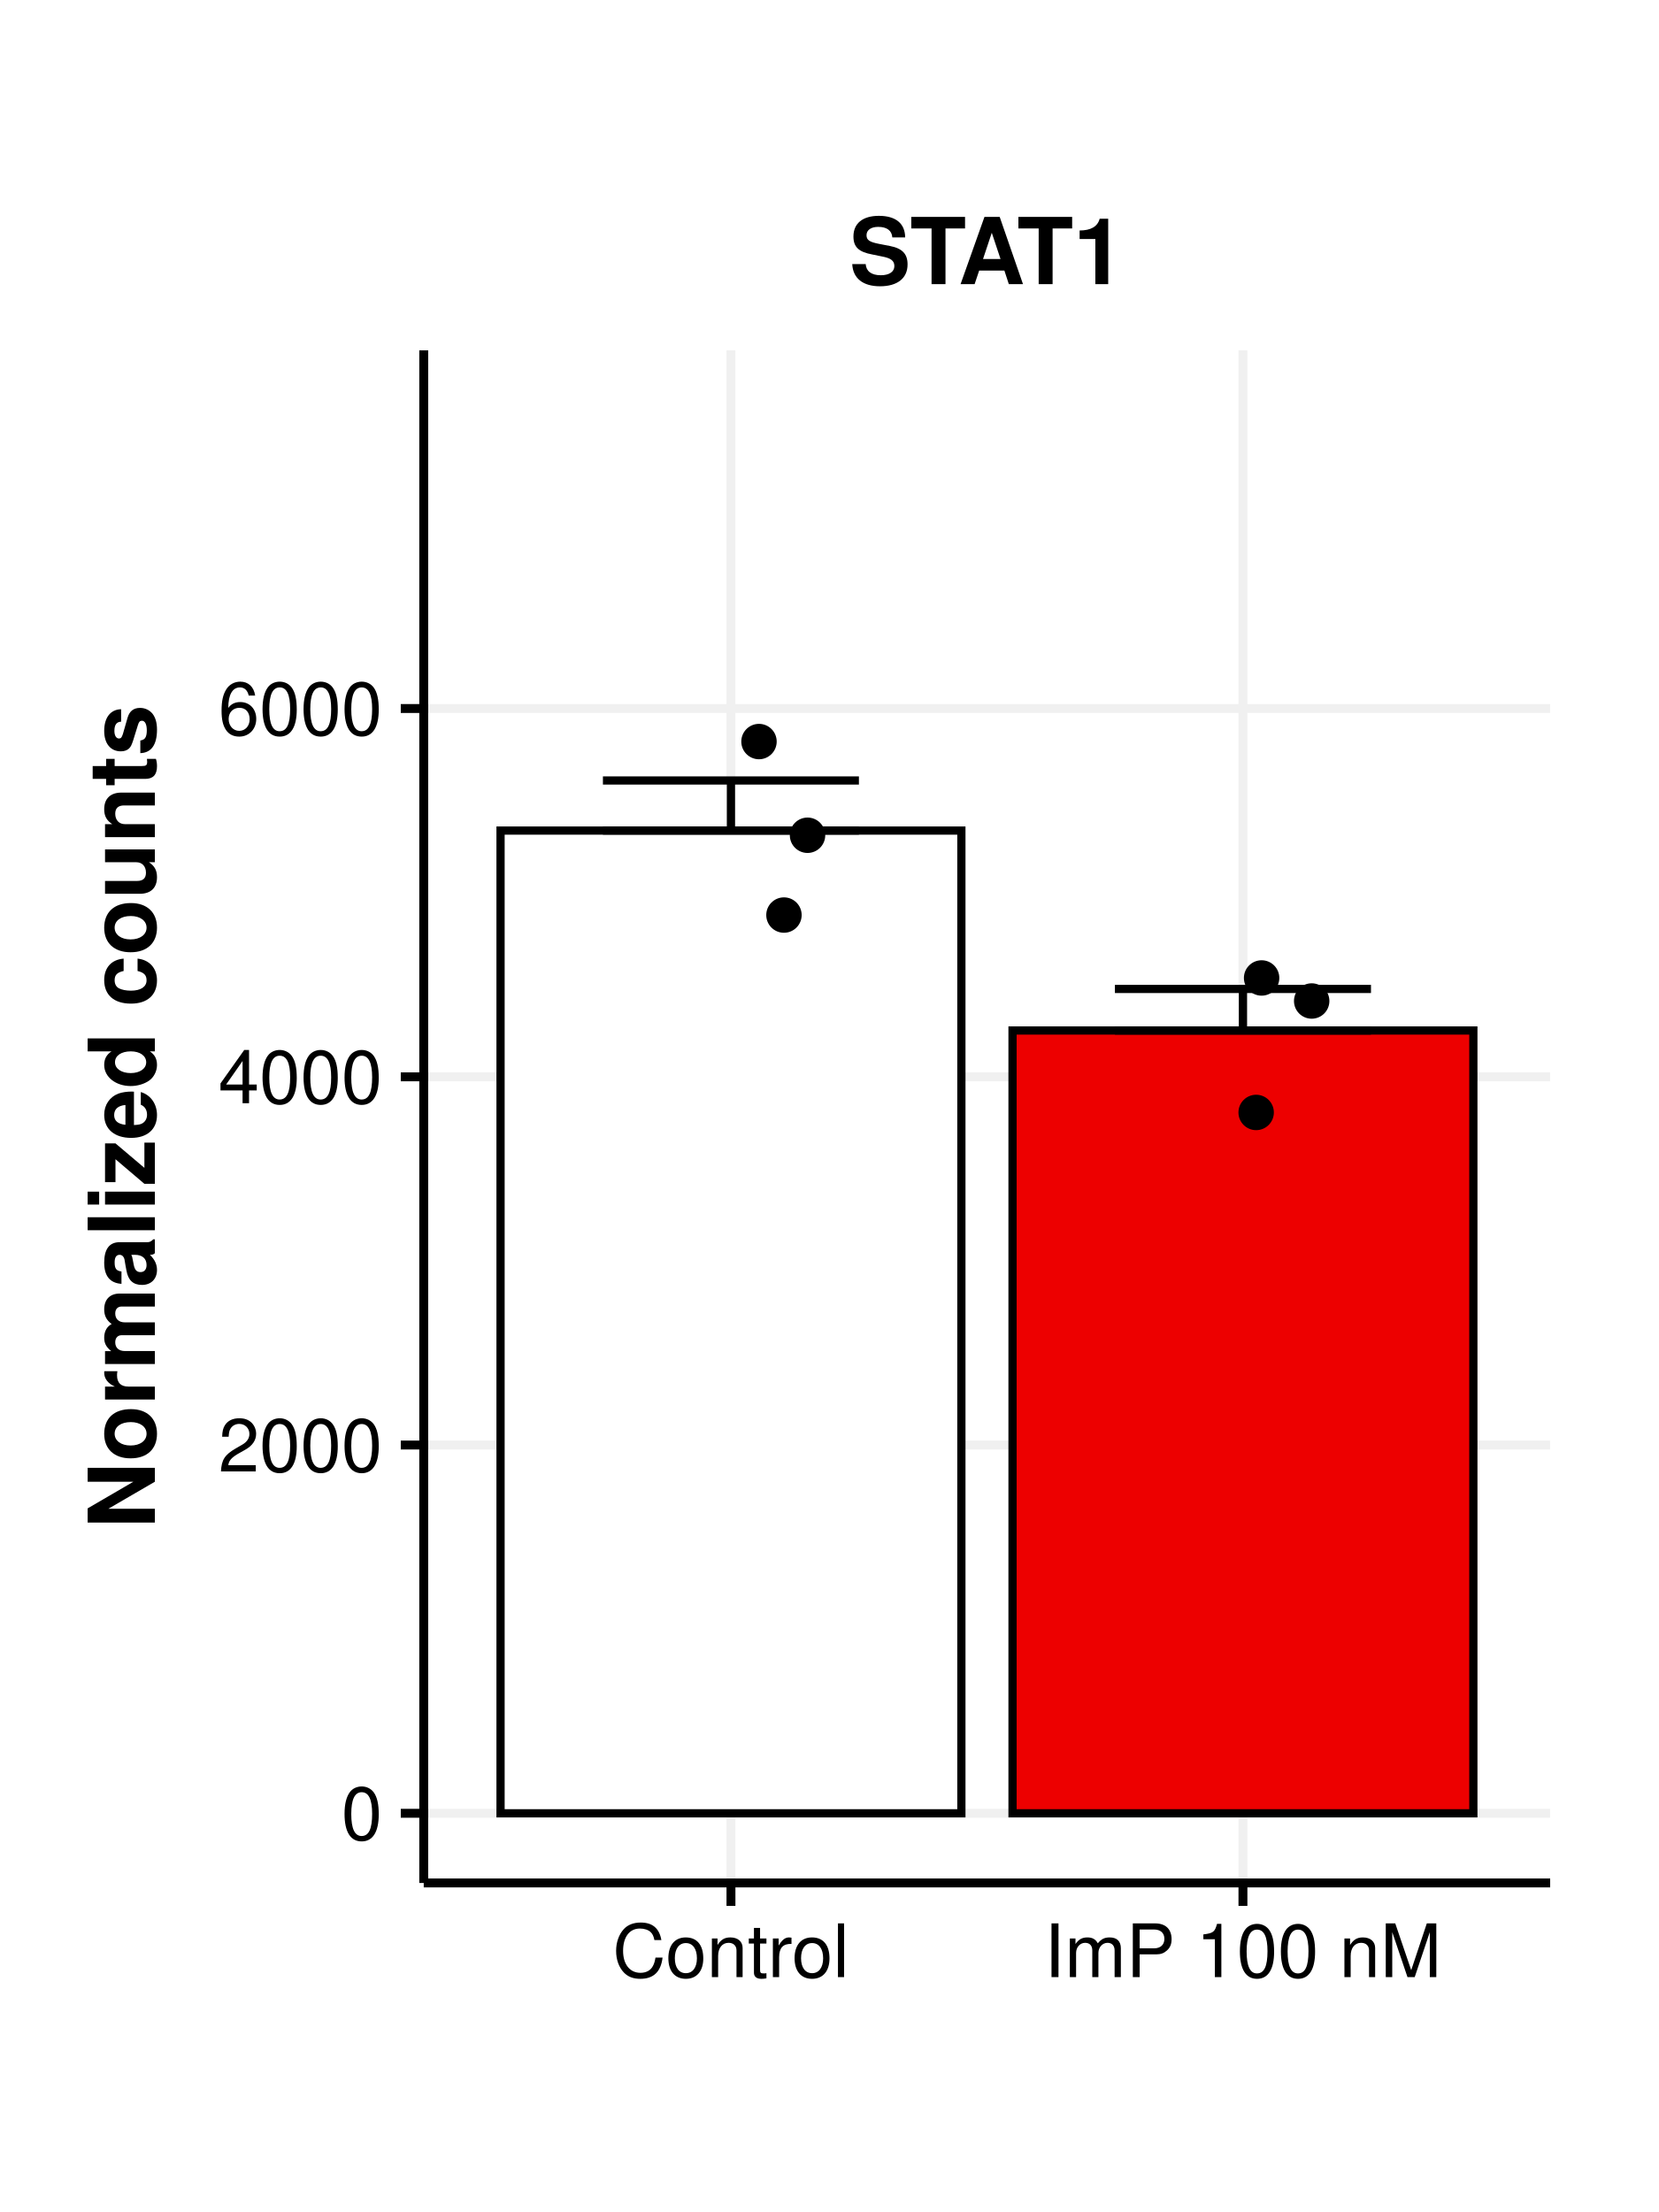
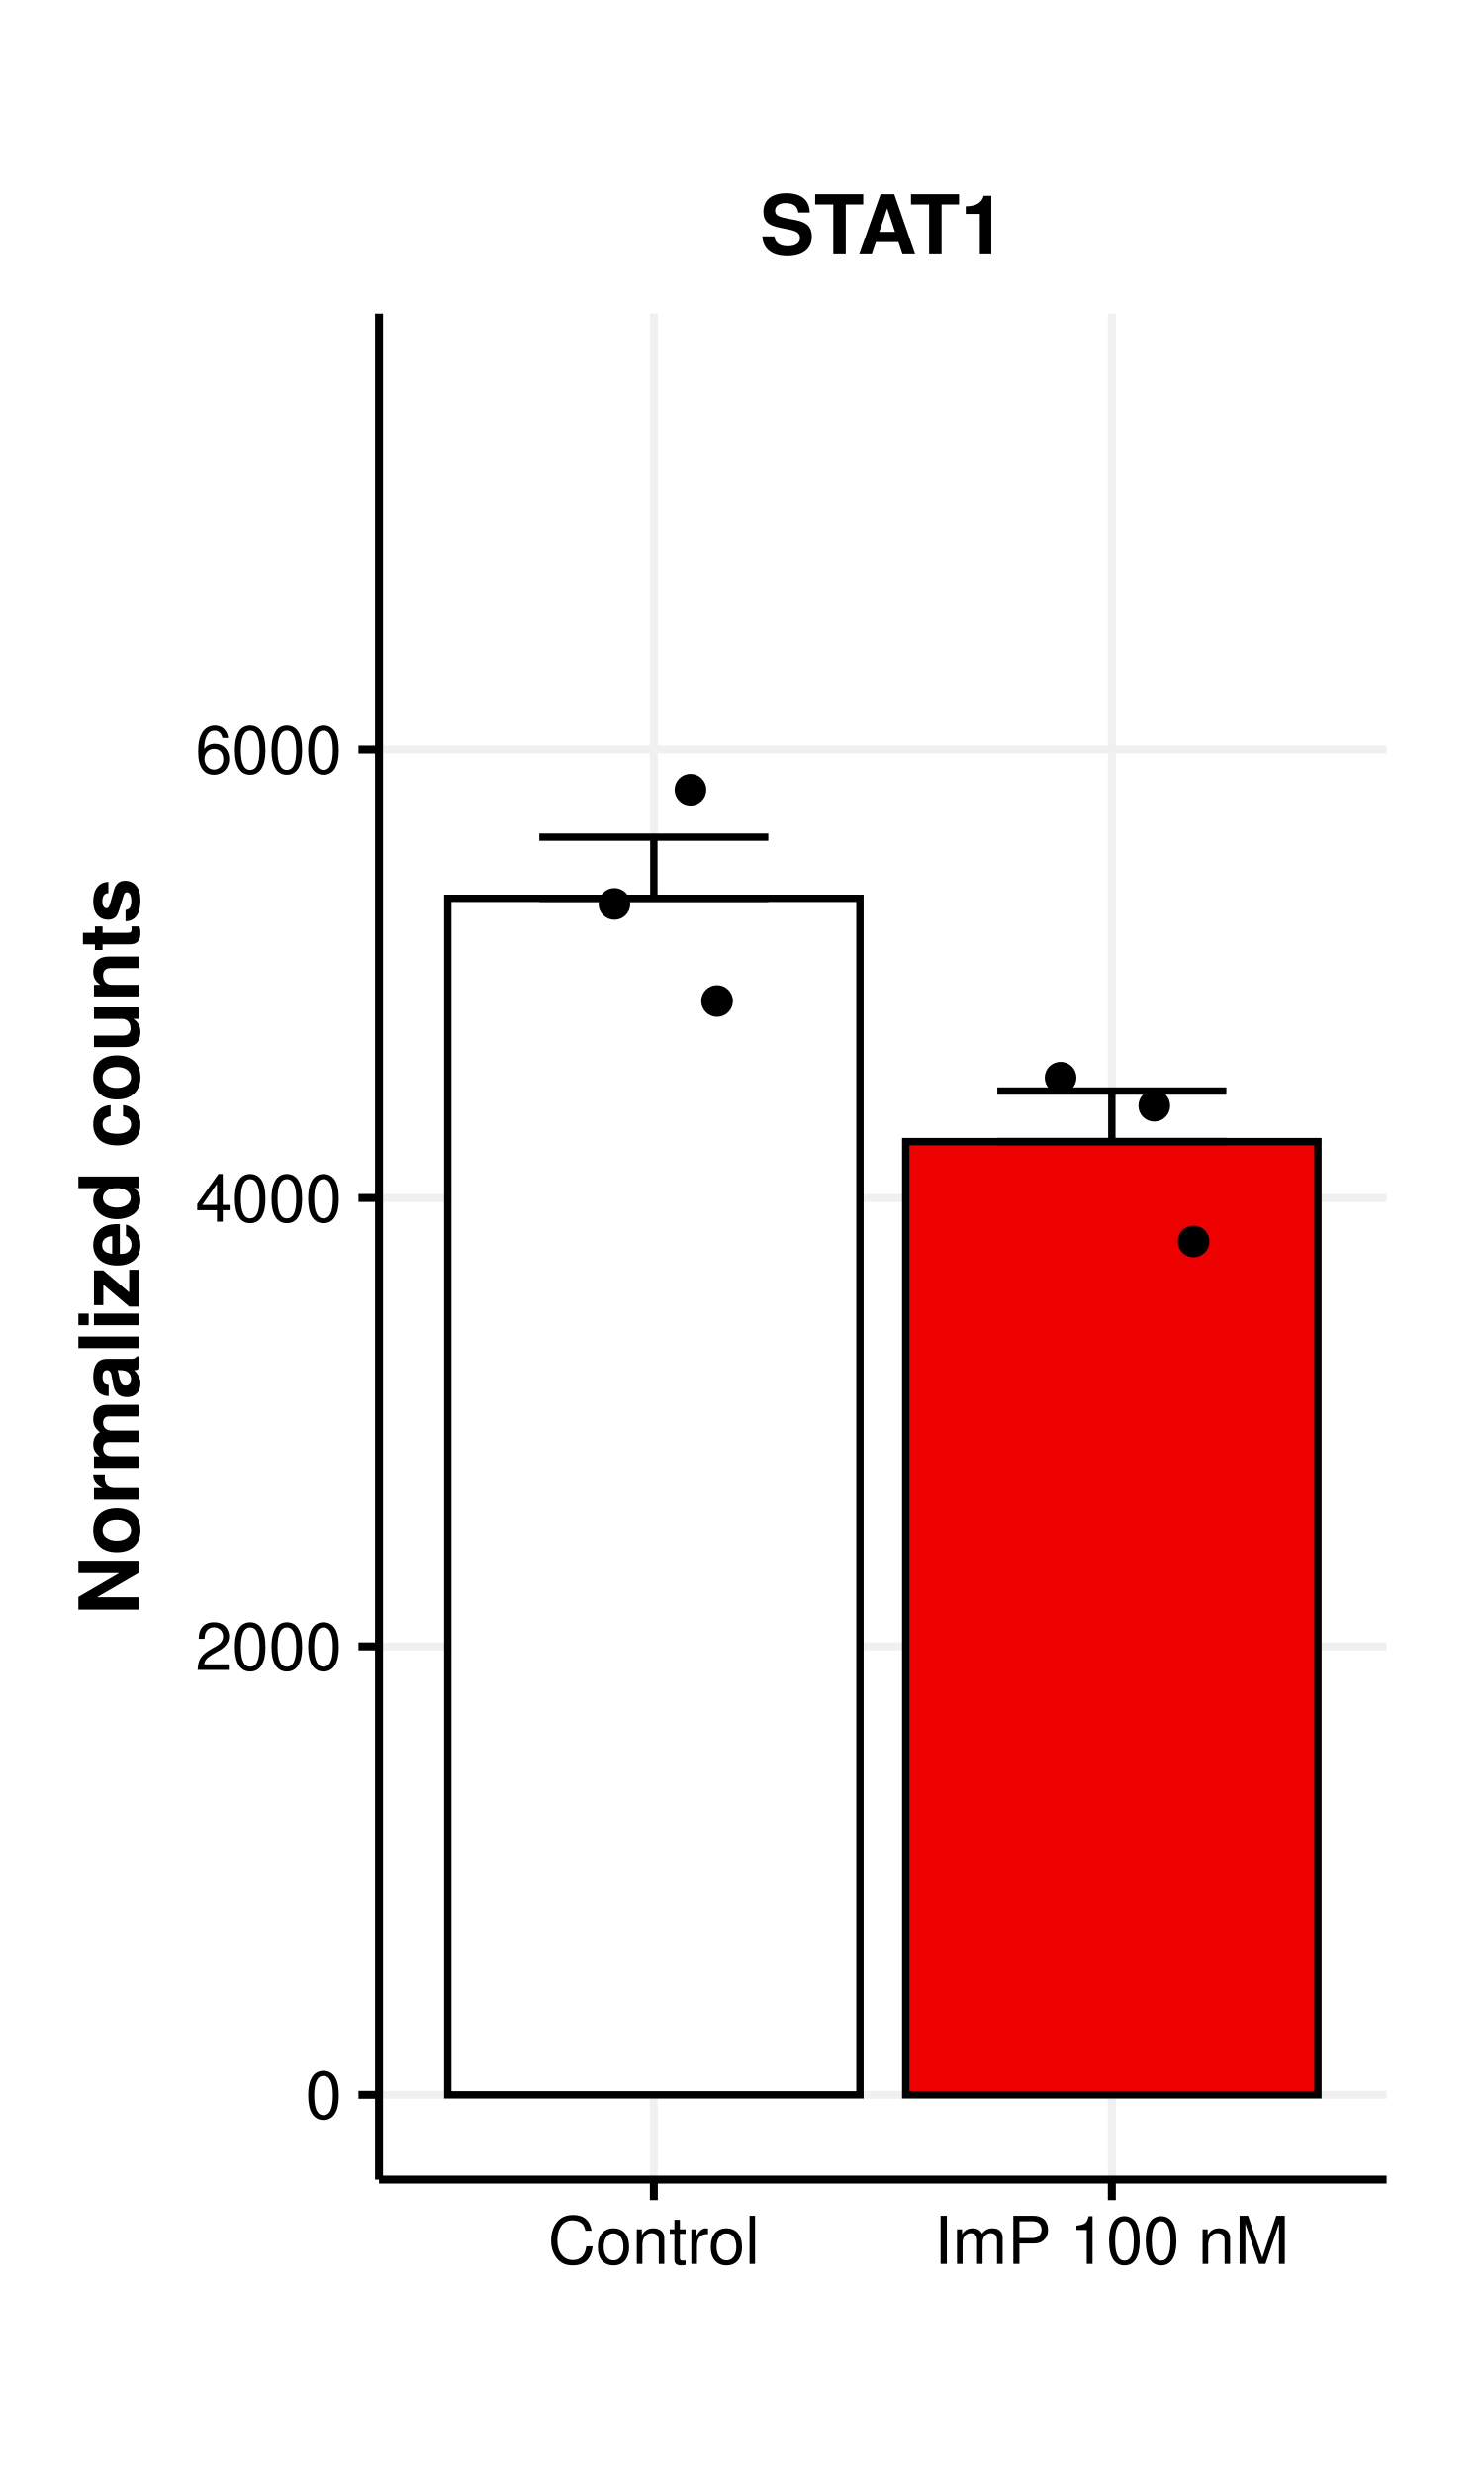
- <svg xmlns="http://www.w3.org/2000/svg" class="svglite" width="216.00pt" height="288.00pt" viewBox="0 0 216.00 288.00">
+ <svg xmlns="http://www.w3.org/2000/svg" class="svglite" width="216.00pt" height="360.00pt" viewBox="0 0 216.00 360.00">
  <defs>
    <style type="text/css">
    .svglite line, .svglite polyline, .svglite polygon, .svglite path, .svglite rect, .svglite circle {
      fill: none;
      stroke: #000000;
      stroke-linecap: round;
      stroke-linejoin: round;
      stroke-miterlimit: 10.00;
    }
    .svglite text {
      white-space: pre;
    }
  </style>
  </defs>
  <rect width="100%" height="100%" style="stroke: none; fill: #FFFFFF;" />
  <defs>
-     <clipPath id="cpMC4wMHwyMTYuMDB8MC4wMHwyODguMDA=">
-       <rect x="0.00" y="0.00" width="216.00" height="288.00" />
+     <clipPath id="cpMC4wMHwyMTYuMDB8MC4wMHwzNjAuMDA=">
+       <rect x="0.00" y="0.00" width="216.00" height="360.00" />
    </clipPath>
  </defs>
-   <g clip-path="url(#cpMC4wMHwyMTYuMDB8MC4wMHwyODguMDA=)">
-     <rect x="0.00" y="0.00" width="216.00" height="288.00" style="stroke-width: 1.16; stroke: none; fill: #FFFFFF;" />
+   <g clip-path="url(#cpMC4wMHwyMTYuMDB8MC4wMHwzNjAuMDA=)">
+     <rect x="0.00" y="0.00" width="216.00" height="360.00" style="stroke-width: 1.16; stroke: none; fill: #FFFFFF;" />
  </g>
  <defs>
-     <clipPath id="cpNTUuMTd8MjAxLjgzfDQ1LjYxfDI0NS4xNg==">
-       <rect x="55.17" y="45.61" width="146.65" height="199.55" />
+     <clipPath id="cpNTUuMTd8MjAxLjgzfDQ1LjYxfDMxNy4xNg==">
+       <rect x="55.17" y="45.61" width="146.65" height="271.55" />
    </clipPath>
  </defs>
-   <g clip-path="url(#cpNTUuMTd8MjAxLjgzfDQ1LjYxfDI0NS4xNg==)">
-     <rect x="55.17" y="45.61" width="146.65" height="199.55" style="stroke-width: 1.16; stroke: none; fill: #FFFFFF;" />
-     <polyline points="55.17,236.09 201.83,236.09 " style="stroke-width: 1.16; stroke: #F0F0F0; stroke-linecap: butt;" />
-     <polyline points="55.17,188.14 201.83,188.14 " style="stroke-width: 1.16; stroke: #F0F0F0; stroke-linecap: butt;" />
-     <polyline points="55.17,140.20 201.83,140.20 " style="stroke-width: 1.16; stroke: #F0F0F0; stroke-linecap: butt;" />
-     <polyline points="55.17,92.25 201.83,92.25 " style="stroke-width: 1.16; stroke: #F0F0F0; stroke-linecap: butt;" />
-     <polyline points="95.17,245.16 95.17,45.61 " style="stroke-width: 1.16; stroke: #F0F0F0; stroke-linecap: butt;" />
-     <polyline points="161.83,245.16 161.83,45.61 " style="stroke-width: 1.16; stroke: #F0F0F0; stroke-linecap: butt;" />
-     <rect x="65.17" y="108.14" width="60.00" height="127.95" style="stroke-width: 1.07; stroke-linecap: butt; stroke-linejoin: miter; fill: #FFFFFF;" />
-     <rect x="131.83" y="134.17" width="60.00" height="101.92" style="stroke-width: 1.07; stroke-linecap: butt; stroke-linejoin: miter; fill: #ED0000;" />
-     <polyline points="78.50,101.62 111.83,101.62 " style="stroke-width: 1.07; stroke-linecap: butt;" />
-     <polyline points="95.17,101.62 95.17,108.14 " style="stroke-width: 1.07; stroke-linecap: butt;" />
-     <polyline points="78.50,108.14 111.83,108.14 " style="stroke-width: 1.07; stroke-linecap: butt;" />
-     <polyline points="145.16,128.76 178.50,128.76 " style="stroke-width: 1.07; stroke-linecap: butt;" />
-     <polyline points="161.83,128.76 161.83,134.17 " style="stroke-width: 1.07; stroke-linecap: butt;" />
-     <polyline points="145.16,134.17 178.50,134.17 " style="stroke-width: 1.07; stroke-linecap: butt;" />
-     <circle cx="105.14" cy="108.75" r="1.95" style="stroke-width: 0.71; fill: #000000;" />
-     <circle cx="98.82" cy="96.55" r="1.95" style="stroke-width: 0.71; fill: #000000;" />
-     <circle cx="102.07" cy="119.14" r="1.95" style="stroke-width: 0.71; fill: #000000;" />
-     <circle cx="164.26" cy="127.33" r="1.95" style="stroke-width: 0.71; fill: #000000;" />
-     <circle cx="170.78" cy="130.33" r="1.95" style="stroke-width: 0.71; fill: #000000;" />
-     <circle cx="163.55" cy="144.84" r="1.95" style="stroke-width: 0.71; fill: #000000;" />
-     <rect x="55.17" y="45.61" width="146.65" height="199.55" style="stroke-width: 1.16; stroke: none;" />
+   <g clip-path="url(#cpNTUuMTd8MjAxLjgzfDQ1LjYxfDMxNy4xNg==)">
+     <rect x="55.17" y="45.61" width="146.65" height="271.55" style="stroke-width: 1.16; stroke: none; fill: #FFFFFF;" />
+     <polyline points="55.17,304.82 201.83,304.82 " style="stroke-width: 1.16; stroke: #F0F0F0; stroke-linecap: butt;" />
+     <polyline points="55.17,239.57 201.83,239.57 " style="stroke-width: 1.16; stroke: #F0F0F0; stroke-linecap: butt;" />
+     <polyline points="55.17,174.32 201.83,174.32 " style="stroke-width: 1.16; stroke: #F0F0F0; stroke-linecap: butt;" />
+     <polyline points="55.17,109.08 201.83,109.08 " style="stroke-width: 1.16; stroke: #F0F0F0; stroke-linecap: butt;" />
+     <polyline points="95.17,317.16 95.17,45.61 " style="stroke-width: 1.16; stroke: #F0F0F0; stroke-linecap: butt;" />
+     <polyline points="161.83,317.16 161.83,45.61 " style="stroke-width: 1.16; stroke: #F0F0F0; stroke-linecap: butt;" />
+     <rect x="65.17" y="130.71" width="60.00" height="174.11" style="stroke-width: 1.07; stroke-linecap: butt; stroke-linejoin: miter; fill: #FFFFFF;" />
+     <rect x="131.83" y="166.12" width="60.00" height="138.70" style="stroke-width: 1.07; stroke-linecap: butt; stroke-linejoin: miter; fill: #ED0000;" />
+     <polyline points="78.50,121.82 111.83,121.82 " style="stroke-width: 1.07; stroke-linecap: butt;" />
+     <polyline points="95.17,121.82 95.17,130.71 " style="stroke-width: 1.07; stroke-linecap: butt;" />
+     <polyline points="78.50,130.71 111.83,130.71 " style="stroke-width: 1.07; stroke-linecap: butt;" />
+     <polyline points="145.16,158.76 178.50,158.76 " style="stroke-width: 1.07; stroke-linecap: butt;" />
+     <polyline points="161.83,158.76 161.83,166.12 " style="stroke-width: 1.07; stroke-linecap: butt;" />
+     <polyline points="145.16,166.12 178.50,166.12 " style="stroke-width: 1.07; stroke-linecap: butt;" />
+     <circle cx="89.43" cy="131.53" r="1.95" style="stroke-width: 0.71; fill: #000000;" />
+     <circle cx="100.50" cy="114.92" r="1.95" style="stroke-width: 0.71; fill: #000000;" />
+     <circle cx="104.37" cy="145.66" r="1.95" style="stroke-width: 0.71; fill: #000000;" />
+     <circle cx="154.37" cy="156.82" r="1.95" style="stroke-width: 0.71; fill: #000000;" />
+     <circle cx="168.01" cy="160.90" r="1.95" style="stroke-width: 0.71; fill: #000000;" />
+     <circle cx="173.73" cy="180.65" r="1.95" style="stroke-width: 0.71; fill: #000000;" />
+     <rect x="55.17" y="45.61" width="146.65" height="271.55" style="stroke-width: 1.16; stroke: none;" />
  </g>
-   <g clip-path="url(#cpMC4wMHwyMTYuMDB8MC4wMHwyODguMDA=)">
-     <polyline points="55.17,245.16 55.17,45.61 " style="stroke-width: 1.16; stroke-linecap: butt;" />
-     <text x="49.79" y="239.53" text-anchor="end" style="font-size: 9.60px; font-family: &quot;Helvetica&quot;;" textLength="5.34px" lengthAdjust="spacingAndGlyphs">0</text>
-     <text x="49.79" y="191.59" text-anchor="end" style="font-size: 9.60px; font-family: &quot;Helvetica&quot;;" textLength="21.34px" lengthAdjust="spacingAndGlyphs">2000</text>
-     <text x="49.79" y="143.64" text-anchor="end" style="font-size: 9.60px; font-family: &quot;Helvetica&quot;;" textLength="21.34px" lengthAdjust="spacingAndGlyphs">4000</text>
-     <text x="49.79" y="95.69" text-anchor="end" style="font-size: 9.60px; font-family: &quot;Helvetica&quot;;" textLength="21.34px" lengthAdjust="spacingAndGlyphs">6000</text>
-     <polyline points="52.18,236.09 55.17,236.09 " style="stroke-width: 1.16; stroke-linecap: butt;" />
-     <polyline points="52.18,188.14 55.17,188.14 " style="stroke-width: 1.16; stroke-linecap: butt;" />
-     <polyline points="52.18,140.20 55.17,140.20 " style="stroke-width: 1.16; stroke-linecap: butt;" />
-     <polyline points="52.18,92.25 55.17,92.25 " style="stroke-width: 1.16; stroke-linecap: butt;" />
-     <polyline points="55.17,245.16 201.83,245.16 " style="stroke-width: 1.16; stroke-linecap: butt;" />
-     <polyline points="95.17,248.15 95.17,245.16 " style="stroke-width: 1.16; stroke-linecap: butt;" />
-     <polyline points="161.83,248.15 161.83,245.16 " style="stroke-width: 1.16; stroke-linecap: butt;" />
-     <text x="95.17" y="257.42" text-anchor="middle" style="font-size: 9.60px; font-family: &quot;Helvetica&quot;;" textLength="30.92px" lengthAdjust="spacingAndGlyphs">Control</text>
-     <text x="161.83" y="257.42" text-anchor="middle" style="font-size: 9.60px; font-family: &quot;Helvetica&quot;;" textLength="51.72px" lengthAdjust="spacingAndGlyphs">ImP 100 nM</text>
-     <text transform="translate(20.16,145.39) rotate(-90)" text-anchor="middle" style="font-size: 12.00px; font-weight: bold; font-family: &quot;Helvetica&quot;;" textLength="107.35px" lengthAdjust="spacingAndGlyphs">Normalized counts</text>
+   <g clip-path="url(#cpMC4wMHwyMTYuMDB8MC4wMHwzNjAuMDA=)">
+     <polyline points="55.17,317.16 55.17,45.61 " style="stroke-width: 1.16; stroke-linecap: butt;" />
+     <text x="49.79" y="308.26" text-anchor="end" style="font-size: 9.60px; font-family: &quot;Helvetica&quot;;" textLength="5.34px" lengthAdjust="spacingAndGlyphs">0</text>
+     <text x="49.79" y="243.01" text-anchor="end" style="font-size: 9.60px; font-family: &quot;Helvetica&quot;;" textLength="21.34px" lengthAdjust="spacingAndGlyphs">2000</text>
+     <text x="49.79" y="177.77" text-anchor="end" style="font-size: 9.60px; font-family: &quot;Helvetica&quot;;" textLength="21.34px" lengthAdjust="spacingAndGlyphs">4000</text>
+     <text x="49.79" y="112.52" text-anchor="end" style="font-size: 9.60px; font-family: &quot;Helvetica&quot;;" textLength="21.34px" lengthAdjust="spacingAndGlyphs">6000</text>
+     <polyline points="52.18,304.82 55.17,304.82 " style="stroke-width: 1.16; stroke-linecap: butt;" />
+     <polyline points="52.18,239.57 55.17,239.57 " style="stroke-width: 1.16; stroke-linecap: butt;" />
+     <polyline points="52.18,174.32 55.17,174.32 " style="stroke-width: 1.16; stroke-linecap: butt;" />
+     <polyline points="52.18,109.08 55.17,109.08 " style="stroke-width: 1.16; stroke-linecap: butt;" />
+     <polyline points="55.17,317.16 201.83,317.16 " style="stroke-width: 1.16; stroke-linecap: butt;" />
+     <polyline points="95.17,320.15 95.17,317.16 " style="stroke-width: 1.16; stroke-linecap: butt;" />
+     <polyline points="161.83,320.15 161.83,317.16 " style="stroke-width: 1.16; stroke-linecap: butt;" />
+     <text x="95.17" y="329.42" text-anchor="middle" style="font-size: 9.60px; font-family: &quot;Helvetica&quot;;" textLength="30.92px" lengthAdjust="spacingAndGlyphs">Control</text>
+     <text x="161.83" y="329.42" text-anchor="middle" style="font-size: 9.60px; font-family: &quot;Helvetica&quot;;" textLength="51.72px" lengthAdjust="spacingAndGlyphs">ImP 100 nM</text>
+     <text transform="translate(20.16,181.39) rotate(-90)" text-anchor="middle" style="font-size: 12.00px; font-weight: bold; font-family: &quot;Helvetica&quot;;" textLength="107.35px" lengthAdjust="spacingAndGlyphs">Normalized counts</text>
    <text x="128.50" y="36.99" text-anchor="middle" style="font-size: 12.00px; font-weight: bold; font-family: &quot;Helvetica&quot;;" textLength="38.01px" lengthAdjust="spacingAndGlyphs">STAT1</text>
  </g>
</svg>
